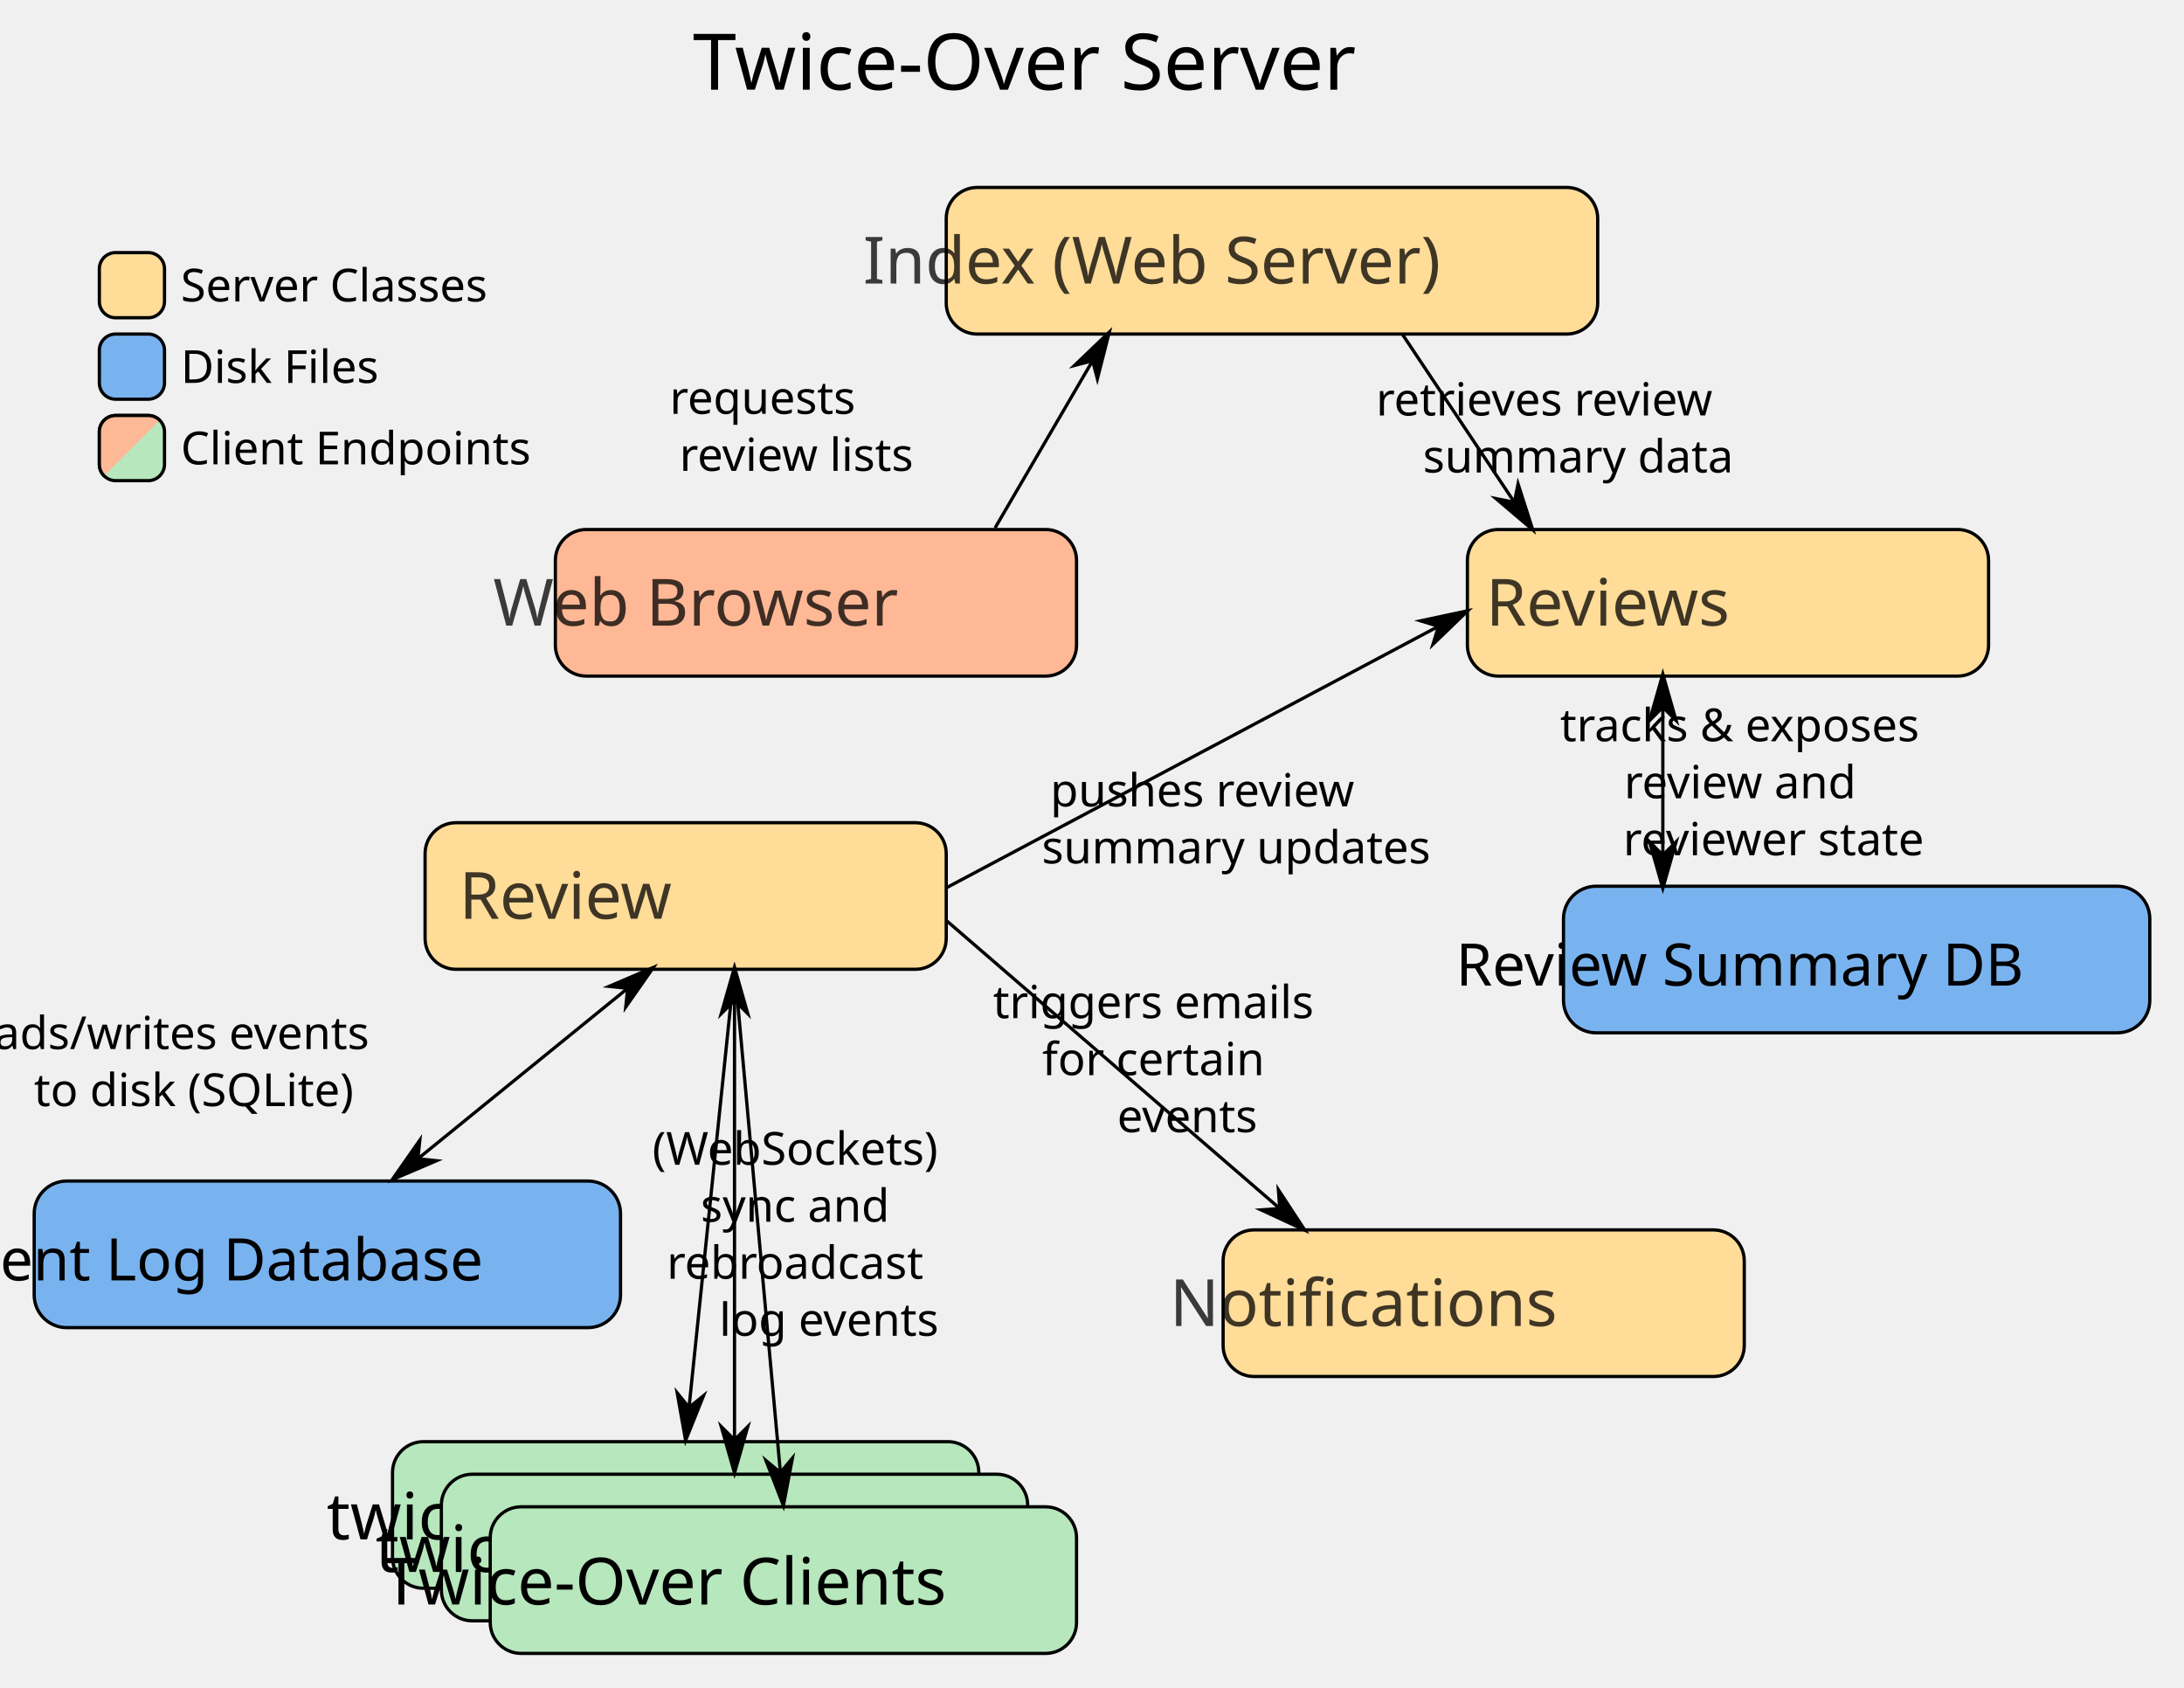
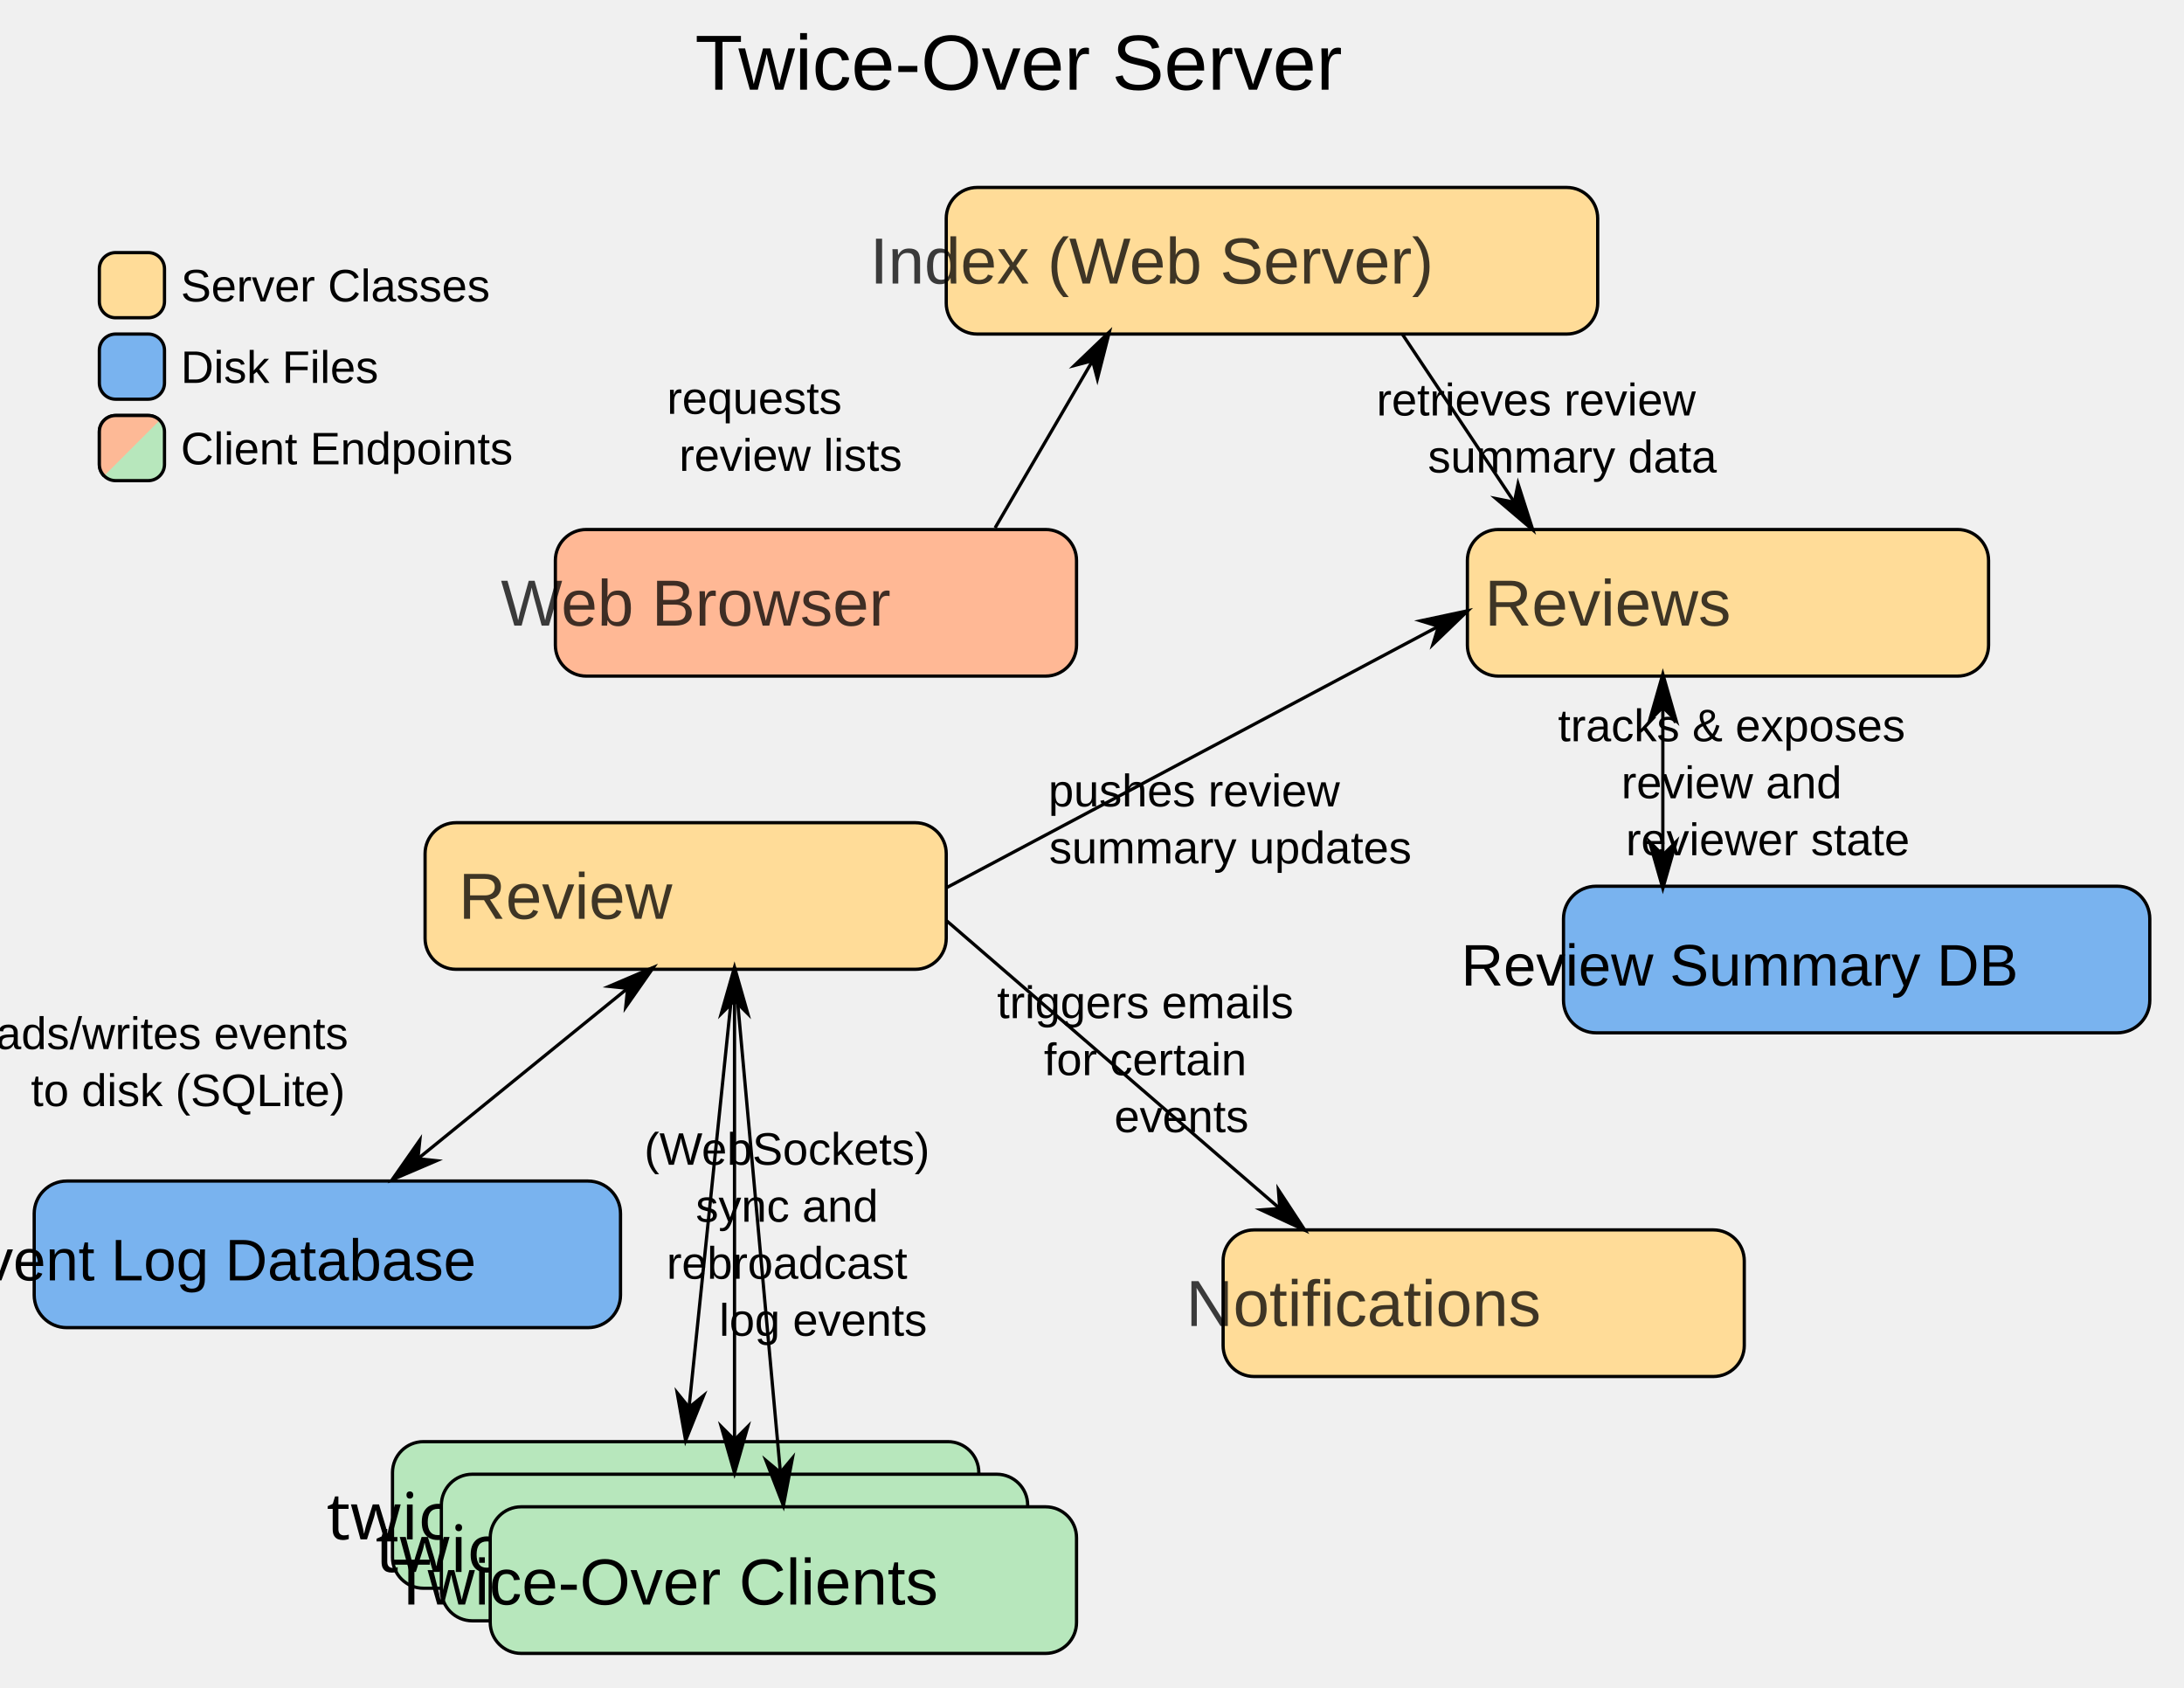
<svg xmlns="http://www.w3.org/2000/svg" width="670.5" height="518.043" id="svg2" version="1.1">
  <defs id="defs4">
    <linearGradient id="linearGradient5195">
      <stop style="stop-color:#79b3ef;stop-opacity:1;" offset="0" id="stop5197" />
      <stop style="stop-color:#79b3ef;stop-opacity:0.214;" offset="1" id="stop5199" />
    </linearGradient>
    <linearGradient id="linearGradient5187">
      <stop style="stop-color:#8d8889;stop-opacity:0.83;" offset="0" id="stop5189" />
      <stop style="stop-color:#5288e8;stop-opacity:0;" offset="1" id="stop5191" />
    </linearGradient>
    <marker orient="auto" refY="0" refX="0" id="EmptyTriangleInL" style="overflow:visible">
      <path id="path4340" d="m 5.77,0 -8.65,5 0,-10 8.65,5 z" style="fill:#ffffff;fill-rule:evenodd;stroke:#000000;stroke-width:1pt" transform="matrix(-0.8,0,0,-0.8,4.8,0)" />
    </marker>
    <marker orient="auto" refY="0" refX="0" id="EmptyTriangleOutL" style="overflow:visible">
      <path id="path4349" d="m 5.77,0 -8.65,5 0,-10 8.65,5 z" style="fill:#ffffff;fill-rule:evenodd;stroke:#000000;stroke-width:1pt" transform="matrix(0.8,0,0,0.8,-4.8,0)" />
    </marker>
    <marker orient="auto" refY="0" refX="0" id="EmptyDiamondLstart" style="overflow:visible">
      <path id="path4304" d="M 0,-7.071 -7.071,0 0,7.071 7.071,0 0,-7.071 z" style="fill:#ffffff;fill-rule:evenodd;stroke:#000000;stroke-width:1pt" transform="matrix(0.8,0,0,0.8,5.6,0)" />
    </marker>
    <marker orient="auto" refY="0" refX="0" id="EmptyDiamondLend" style="overflow:visible">
      <path id="path4313" d="M 0,-7.071 -7.071,0 0,7.071 7.071,0 0,-7.071 z" style="fill:#ffffff;fill-rule:evenodd;stroke:#000000;stroke-width:1pt" transform="matrix(0.8,0,0,0.8,-5.6,0)" />
    </marker>
    <marker orient="auto" refY="0" refX="0" id="Arrow1Lstart" style="overflow:visible">
      <path id="path3873" d="M 0,0 5,-5 -12.5,0 5,5 0,0 z" style="fill-rule:evenodd;stroke:#000000;stroke-width:1pt" transform="matrix(0.8,0,0,0.8,10,0)" />
    </marker>
    <marker orient="auto" refY="0" refX="0" id="Arrow1Lend" style="overflow:visible">
      <path id="path3876" d="M 0,0 5,-5 -12.5,0 5,5 0,0 z" style="fill-rule:evenodd;stroke:#000000;stroke-width:1pt" transform="matrix(-0.8,0,0,-0.8,-10,0)" />
    </marker>
    <marker orient="auto" refY="0" refX="0" id="Arrow1Lend-1" style="overflow:visible">
      <path id="path3876-7" d="M 0,0 5,-5 -12.5,0 5,5 0,0 z" style="fill-rule:evenodd;stroke:#000000;stroke-width:1pt" transform="matrix(-0.8,0,0,-0.8,-10,0)" />
    </marker>
    <marker orient="auto" refY="0" refX="0" id="Arrow1Lend-1-1" style="overflow:visible">
      <path id="path3876-7-7" d="M 0,0 5,-5 -12.5,0 5,5 0,0 z" style="fill-rule:evenodd;stroke:#000000;stroke-width:1pt" transform="matrix(-0.8,0,0,-0.8,-10,0)" />
    </marker>
    <marker orient="auto" refY="0" refX="0" id="marker3508" style="overflow:visible">
      <path id="path3510" d="M 0,0 5,-5 -12.5,0 5,5 0,0 z" style="fill-rule:evenodd;stroke:#000000;stroke-width:1pt" transform="matrix(-0.8,0,0,-0.8,-10,0)" />
    </marker>
    <marker orient="auto" refY="0" refX="0" id="marker3512" style="overflow:visible">
      <path id="path3514" d="M 0,0 5,-5 -12.5,0 5,5 0,0 z" style="fill-rule:evenodd;stroke:#000000;stroke-width:1pt" transform="matrix(-0.8,0,0,-0.8,-10,0)" />
    </marker>
    <marker orient="auto" refY="0" refX="0" id="marker3516" style="overflow:visible">
      <path id="path3518" d="M 0,0 5,-5 -12.5,0 5,5 0,0 z" style="fill-rule:evenodd;stroke:#000000;stroke-width:1pt" transform="matrix(-0.8,0,0,-0.8,-10,0)" />
    </marker>
    <marker orient="auto" refY="0" refX="0" id="marker3520" style="overflow:visible">
      <path id="path3522" d="M 0,0 5,-5 -12.5,0 5,5 0,0 z" style="fill-rule:evenodd;stroke:#000000;stroke-width:1pt" transform="matrix(-0.8,0,0,-0.8,-10,0)" />
    </marker>
    <marker orient="auto" refY="0" refX="0" id="Arrow1Lend-1-17" style="overflow:visible">
      <path id="path3876-7-4" d="M 0,0 5,-5 -12.5,0 5,5 0,0 z" style="fill-rule:evenodd;stroke:#000000;stroke-width:1pt" transform="matrix(-0.8,0,0,-0.8,-10,0)" />
    </marker>
    <mask maskUnits="userSpaceOnUse" id="mask5630">
      <path style="fill:#ffff98;fill-opacity:1;stroke:none" d="m 425,302.362 0,-30 30,0 -30,30 z" id="path5632" />
    </mask>
  </defs>
  <g id="layer1" transform="translate(-379.5,-134.8192)">
-     <text xml:space="preserve" style="font-size:40px;font-style:normal;font-weight:normal;line-height:125%;letter-spacing:0px;word-spacing:0px;fill:#000000;fill-opacity:1;stroke:none;font-family:Segoe UI;-inkscape-font-specification:Segoe UI;font-stretch:normal;font-variant:normal" x="379.162" y="416.32" id="text3324">
+     <text xml:space="preserve" style="font-size:40px;font-style:normal;font-weight:normal;line-height:125%;letter-spacing:0px;word-spacing:0px;fill:#000000;fill-opacity:1;stroke:none;font-family:Arial;-inkscape-font-specification:Arial;font-stretch:normal;font-variant:normal" x="379.162" y="416.32" id="text3324">
      <tspan id="tspan3326" x="379.162" y="416.32" />
    </text>
-     <text id="text3350" y="162.362" x="720" style="font-size:40px;font-style:normal;font-weight:normal;text-align:center;line-height:125%;letter-spacing:0px;word-spacing:0px;text-anchor:middle;fill:#000000;fill-opacity:1;stroke:none;font-family:Segoe UI;-inkscape-font-specification:Segoe UI;font-stretch:normal;font-variant:normal" xml:space="preserve">
-       <tspan style="font-size:24px;font-style:normal;font-variant:normal;font-weight:normal;font-stretch:normal;text-align:center;text-anchor:middle;font-family:Segoe UI;-inkscape-font-specification:Segoe UI" y="162.362" x="720" id="tspan3352">Twice-Over Server</tspan>
+     <text id="text3350" y="162.362" x="720" style="font-size:40px;font-style:normal;font-weight:normal;text-align:center;line-height:125%;letter-spacing:0px;word-spacing:0px;text-anchor:middle;fill:#000000;fill-opacity:1;stroke:none;font-family:Arial;-inkscape-font-specification:Arial;font-stretch:normal;font-variant:normal" xml:space="preserve">
+       <tspan style="font-size:24px;font-style:normal;font-variant:normal;font-weight:normal;font-stretch:normal;text-align:center;text-anchor:middle;font-family:Arial;-inkscape-font-specification:Arial" y="162.362" x="720" id="tspan3352">Twice-Over Server</tspan>
    </text>
-     <flowRoot xml:space="preserve" id="flowRoot3725" style="font-size:40px;font-style:normal;font-weight:normal;line-height:125%;letter-spacing:0px;word-spacing:0px;fill:#000000;fill-opacity:1;stroke:none;font-family:Segoe UI;-inkscape-font-specification:Segoe UI;font-stretch:normal;font-variant:normal" transform="translate(-20,62.36218)">
+     <flowRoot xml:space="preserve" id="flowRoot3725" style="font-size:40px;font-style:normal;font-weight:normal;line-height:125%;letter-spacing:0px;word-spacing:0px;fill:#000000;fill-opacity:1;stroke:none;font-family:Arial;-inkscape-font-specification:Arial;font-stretch:normal;font-variant:normal" transform="translate(-20,62.36218)">
      <flowRegion id="flowRegion3727">
-         <rect id="rect3729" width="1681.5" height="589.727" x="-52.326" y="-65.003" style="-inkscape-font-specification:Segoe UI;font-family:Segoe UI;font-weight:normal;font-style:normal;font-stretch:normal;font-variant:normal" />
+         <rect id="rect3729" width="1681.5" height="589.727" x="-52.326" y="-65.003" style="-inkscape-font-specification:Arial;font-family:Arial;font-weight:normal;font-style:normal;font-stretch:normal;font-variant:normal" />
      </flowRegion>
      <flowPara id="flowPara3731" />
    </flowRoot>
-     <flowRoot xml:space="preserve" id="flowRoot3733" style="font-size:40px;font-style:normal;font-weight:normal;line-height:125%;letter-spacing:0px;word-spacing:0px;fill:#000000;fill-opacity:1;stroke:none;font-family:Segoe UI;-inkscape-font-specification:Segoe UI;font-stretch:normal;font-variant:normal" transform="translate(0,62.36218)">
+     <flowRoot xml:space="preserve" id="flowRoot3733" style="font-size:40px;font-style:normal;font-weight:normal;line-height:125%;letter-spacing:0px;word-spacing:0px;fill:#000000;fill-opacity:1;stroke:none;font-family:Arial;-inkscape-font-specification:Arial;font-stretch:normal;font-variant:normal" transform="translate(0,62.36218)">
      <flowRegion id="flowRegion3735">
-         <rect id="rect3737" width="154.5" height="194.5" x="1447" y="126.5" style="-inkscape-font-specification:Segoe UI;font-family:Segoe UI;font-weight:normal;font-style:normal;font-stretch:normal;font-variant:normal" />
+         <rect id="rect3737" width="154.5" height="194.5" x="1447" y="126.5" style="-inkscape-font-specification:Arial;font-family:Arial;font-weight:normal;font-style:normal;font-stretch:normal;font-variant:normal" />
      </flowRegion>
      <flowPara id="flowPara3739" />
    </flowRoot>
    <g id="g4529" style="fill:#ffb2af;fill-opacity:0.757" transform="translate(429,685)">
      <rect style="fill:#ffdc98;fill-opacity:1;fill-rule:evenodd;stroke:#000000;stroke-width:1px;stroke-linecap:butt;stroke-linejoin:round;stroke-opacity:1" id="rect4531" width="160" height="45" x="81" y="-297.638" ry="9.5" />
      <text xml:space="preserve" style="font-size:40px;font-style:oblique;font-weight:normal;text-align:center;line-height:125%;letter-spacing:0px;word-spacing:0px;text-anchor:middle;fill:#000000;fill-opacity:0.757;stroke:none;font-family:Sans;-inkscape-font-specification:Segoe UI Oblique" x="160.5" y="-268.138" id="text4533">
-         <tspan id="tspan4535" x="160.5" y="-268.138" style="font-size:20px;font-style:normal;font-variant:normal;font-weight:normal;font-stretch:normal;text-align:center;text-anchor:middle;fill:#000000;fill-opacity:0.757;font-family:Segoe UI;-inkscape-font-specification:Segoe UI Oblique">Review</tspan>
+         <tspan id="tspan4535" x="160.5" y="-268.138" style="font-size:20px;font-style:normal;font-variant:normal;font-weight:normal;font-stretch:normal;text-align:center;text-anchor:middle;fill:#000000;fill-opacity:0.757;font-family:Arial;-inkscape-font-specification:Arial">Review</tspan>
      </text>
    </g>
    <g transform="translate(609,490)" style="fill:#ffb2af;fill-opacity:0.757" id="g4539">
      <rect ry="9.5" y="-297.638" x="61" height="45" width="200" id="rect4541" style="fill:#ffdc98;fill-opacity:1;fill-rule:evenodd;stroke:#000000;stroke-width:1px;stroke-linecap:butt;stroke-linejoin:round;stroke-opacity:1" />
      <text id="text4543" y="-268.138" x="160.5" style="font-size:40px;font-style:oblique;font-weight:normal;text-align:center;line-height:125%;letter-spacing:0px;word-spacing:0px;text-anchor:middle;fill:#000000;fill-opacity:0.757;stroke:none;font-family:Sans;-inkscape-font-specification:Segoe UI Oblique" xml:space="preserve">
-         <tspan style="font-size:20px;font-style:normal;font-variant:normal;font-weight:normal;font-stretch:normal;text-align:center;text-anchor:middle;fill:#000000;fill-opacity:0.757;font-family:Segoe UI;-inkscape-font-specification:Segoe UI Oblique" y="-268.138" x="160.5" id="tspan4545">Index (Web Server)</tspan>
+         <tspan style="font-size:20px;font-style:normal;font-variant:normal;font-weight:normal;font-stretch:normal;text-align:center;text-anchor:middle;fill:#000000;fill-opacity:0.757;font-family:Arial;-inkscape-font-specification:Arial" y="-268.138" x="160.5" id="tspan4545">Index (Web Server)</tspan>
      </text>
    </g>
    <g transform="translate(749,595)" style="fill:#ffb2af;fill-opacity:0.757" id="g4555">
      <rect ry="9.5" y="-297.638" x="81" height="45" width="160" id="rect4557" style="fill:#ffdc98;fill-opacity:1;fill-rule:evenodd;stroke:#000000;stroke-width:1px;stroke-linecap:butt;stroke-linejoin:round;stroke-opacity:1" />
      <text id="text4559" y="-268.138" x="160.5" style="font-size:40px;font-style:oblique;font-weight:normal;text-align:center;line-height:125%;letter-spacing:0px;word-spacing:0px;text-anchor:middle;fill:#000000;fill-opacity:0.757;stroke:none;font-family:Sans;-inkscape-font-specification:Segoe UI Oblique" xml:space="preserve">
-         <tspan style="font-size:20px;font-style:normal;font-variant:normal;font-weight:normal;font-stretch:normal;text-align:center;text-anchor:middle;fill:#000000;fill-opacity:0.757;font-family:Segoe UI;-inkscape-font-specification:Segoe UI Oblique" y="-268.138" x="160.5" id="tspan4561">Reviews</tspan>
+         <tspan style="font-size:20px;font-style:normal;font-variant:normal;font-weight:normal;font-stretch:normal;text-align:center;text-anchor:middle;fill:#000000;fill-opacity:0.757;font-family:Arial;-inkscape-font-specification:Arial" y="-268.138" x="160.5" id="tspan4561">Reviews</tspan>
      </text>
    </g>
    <g id="g4563" transform="translate(271.3838,905.5)">
      <rect ry="10" y="-408.138" x="118.616" height="45" width="180" id="rect4565" style="fill:#79b3ef;fill-opacity:1;stroke:#000000;stroke-width:1px;stroke-linecap:butt;stroke-linejoin:round;stroke-opacity:1" rx="10" />
      <text id="text4567" y="-377.638" x="209.116" style="font-size:40px;font-style:normal;font-weight:normal;text-align:start;line-height:125%;letter-spacing:0px;word-spacing:0px;text-anchor:start;fill:#000000;fill-opacity:1;stroke:none;font-family:Sans" xml:space="preserve">
-         <tspan style="font-size:18px;font-style:normal;font-variant:normal;font-weight:normal;font-stretch:normal;text-align:center;text-anchor:middle;fill:#000000;fill-opacity:1;font-family:Segoe UI;-inkscape-font-specification:Segoe UI" y="-377.638" x="209.116" id="tspan4571">Event Log Database</tspan>
+         <tspan style="font-size:18px;font-style:normal;font-variant:normal;font-weight:normal;font-stretch:normal;text-align:center;text-anchor:middle;fill:#000000;fill-opacity:1;font-family:Arial;-inkscape-font-specification:Arial" y="-377.638" x="209.116" id="tspan4571">Event Log Database</tspan>
      </text>
    </g>
    <path id="path4573" d="m 580,431.862 -80,65" style="fill:none;stroke:#000000;stroke-width:1px;stroke-linecap:butt;stroke-linejoin:miter;stroke-opacity:1;marker-start:url(#Arrow1Lstart);marker-end:url(#Arrow1Lend-1)" />
-     <text xml:space="preserve" style="font-size:40px;font-style:normal;font-weight:normal;text-align:center;line-height:125%;letter-spacing:0px;word-spacing:0px;text-anchor:middle;fill:#000000;fill-opacity:1;stroke:none;font-family:Segoe UI;-inkscape-font-specification:Segoe UI;font-stretch:normal;font-variant:normal" x="465" y="456.862" id="text4575">
-       <tspan id="tspan4579" x="465" y="456.862" style="font-size:14px;text-align:center;text-anchor:middle;-inkscape-font-specification:Segoe UI;font-family:Segoe UI;font-weight:normal;font-style:normal;font-stretch:normal;font-variant:normal">reads/writes events</tspan>
-       <tspan x="465" y="474.362" style="font-size:14px;text-align:center;text-anchor:middle;-inkscape-font-specification:Segoe UI;font-family:Segoe UI;font-weight:normal;font-style:normal;font-stretch:normal;font-variant:normal" id="tspan4583">to disk (SQLite)</tspan>
+     <text xml:space="preserve" style="font-size:40px;font-style:normal;font-weight:normal;text-align:center;line-height:125%;letter-spacing:0px;word-spacing:0px;text-anchor:middle;fill:#000000;fill-opacity:1;stroke:none;font-family:Arial;-inkscape-font-specification:Arial;font-stretch:normal;font-variant:normal" x="465" y="456.862" id="text4575">
+       <tspan id="tspan4579" x="465" y="456.862" style="font-size:14px;text-align:center;text-anchor:middle;-inkscape-font-specification:Arial;font-family:Arial;font-weight:normal;font-style:normal;font-stretch:normal;font-variant:normal">reads/writes events</tspan>
+       <tspan x="465" y="474.362" style="font-size:14px;text-align:center;text-anchor:middle;-inkscape-font-specification:Arial;font-family:Arial;font-weight:normal;font-style:normal;font-stretch:normal;font-variant:normal" id="tspan4583">to disk (SQLite)</tspan>
    </text>
    <g id="g4585" transform="translate(385.8838,1005)">
      <rect ry="9.5" y="-427.638" x="114.116" height="45" width="180" id="rect4587" style="fill:#b7e7bc;fill-opacity:1;stroke:#000000;stroke-width:1px;stroke-linecap:butt;stroke-linejoin:round;stroke-opacity:1" />
      <text id="text4589" y="-397.638" x="204.116" style="font-size:40px;font-style:normal;font-weight:normal;text-align:start;line-height:125%;letter-spacing:0px;word-spacing:0px;text-anchor:start;fill:#000000;fill-opacity:1;stroke:none;font-family:Sans" xml:space="preserve">
        <tspan style="font-size:20px;font-style:normal;font-variant:normal;font-weight:normal;font-stretch:normal;text-align:center;text-anchor:middle;font-family:Segoe UI;-inkscape-font-specification:Segoe UI" y="-397.638" x="204.116" id="tspan4591">twiceover-client</tspan>
      </text>
    </g>
    <g transform="translate(400.8838,1015)" id="g4597">
      <rect style="fill:#b7e7bc;fill-opacity:1;stroke:#000000;stroke-width:1px;stroke-linecap:butt;stroke-linejoin:round;stroke-opacity:1" id="rect4599" width="180" height="45" x="114.116" y="-427.638" ry="9.5" />
      <text xml:space="preserve" style="font-size:40px;font-style:normal;font-weight:normal;text-align:start;line-height:125%;letter-spacing:0px;word-spacing:0px;text-anchor:start;fill:#000000;fill-opacity:1;stroke:none;font-family:Sans" x="204.116" y="-397.638" id="text4601">
        <tspan id="tspan4603" x="204.116" y="-397.638" style="font-size:20px;font-style:normal;font-variant:normal;font-weight:normal;font-stretch:normal;text-align:center;text-anchor:middle;font-family:Segoe UI;-inkscape-font-specification:Segoe UI">twiceover-client</tspan>
      </text>
    </g>
    <g id="g4605" transform="translate(415.8838,1025)">
      <rect ry="9.5" y="-427.638" x="114.116" height="45" width="180" id="rect4607" style="fill:#b7e7bc;fill-opacity:1;stroke:#000000;stroke-width:1px;stroke-linecap:butt;stroke-linejoin:round;stroke-opacity:1" />
      <text id="text4609" y="-397.638" x="204.116" style="font-size:40px;font-style:normal;font-weight:normal;text-align:start;line-height:125%;letter-spacing:0px;word-spacing:0px;text-anchor:start;fill:#000000;fill-opacity:1;stroke:none;font-family:Sans" xml:space="preserve">
-         <tspan style="font-size:20px;font-style:normal;font-variant:normal;font-weight:normal;font-stretch:normal;text-align:center;text-anchor:middle;font-family:Segoe UI;-inkscape-font-specification:Segoe UI" y="-397.638" x="204.116" id="tspan4611">Twice-Over Clients</tspan>
+         <tspan style="font-size:20px;font-style:normal;font-variant:normal;font-weight:normal;font-stretch:normal;text-align:center;text-anchor:middle;font-family:Arial;-inkscape-font-specification:Arial" y="-397.638" x="204.116" id="tspan4611">Twice-Over Clients</tspan>
      </text>
    </g>
    <path style="fill:none;stroke:#000000;stroke-width:1px;stroke-linecap:butt;stroke-linejoin:miter;stroke-opacity:1;marker-start:none;marker-end:url(#Arrow1Lend-1)" d="m 605,431.862 -15,145" id="path4613" />
    <path id="path4615" d="m 605,431.862 0,155" style="fill:none;stroke:#000000;stroke-width:1px;stroke-linecap:butt;stroke-linejoin:miter;stroke-opacity:1;marker-start:url(#Arrow1Lstart);marker-end:url(#Arrow1Lend-1)" />
    <path style="fill:none;stroke:#000000;stroke-width:1px;stroke-linecap:butt;stroke-linejoin:miter;stroke-opacity:1;marker-start:none;marker-end:url(#Arrow1Lend-1)" d="m 605,431.862 15,165" id="path4617" />
-     <text id="text4619" y="492.362" x="660" style="font-size:40px;font-style:normal;font-weight:normal;text-align:center;line-height:125%;letter-spacing:0px;word-spacing:0px;text-anchor:middle;fill:#000000;fill-opacity:1;stroke:none;font-family:Segoe UI;-inkscape-font-specification:Segoe UI;font-stretch:normal;font-variant:normal" xml:space="preserve">
-       <tspan id="tspan4623" style="font-size:14px;text-align:center;text-anchor:middle;-inkscape-font-specification:Segoe UI;font-family:Segoe UI;font-weight:normal;font-style:normal;font-stretch:normal;font-variant:normal" y="492.362" x="660">(WebSockets)</tspan>
-       <tspan style="font-size:14px;text-align:center;text-anchor:middle;-inkscape-font-specification:Segoe UI;font-family:Segoe UI;font-weight:normal;font-style:normal;font-stretch:normal;font-variant:normal" y="509.862" x="660" id="tspan5591">sync and</tspan>
-       <tspan style="font-size:14px;text-align:center;text-anchor:middle;-inkscape-font-specification:Segoe UI;font-family:Segoe UI;font-weight:normal;font-style:normal;font-stretch:normal;font-variant:normal" y="527.362" x="660" id="tspan4629">rebroadcast</tspan>
-       <tspan style="font-size:14px;text-align:center;text-anchor:middle;-inkscape-font-specification:Segoe UI;font-family:Segoe UI;font-weight:normal;font-style:normal;font-stretch:normal;font-variant:normal" y="544.862" x="660" id="tspan4627">log events</tspan>
+     <text id="text4619" y="492.362" x="660" style="font-size:40px;font-style:normal;font-weight:normal;text-align:center;line-height:125%;letter-spacing:0px;word-spacing:0px;text-anchor:middle;fill:#000000;fill-opacity:1;stroke:none;font-family:Arial;-inkscape-font-specification:Arial;font-stretch:normal;font-variant:normal" xml:space="preserve">
+       <tspan id="tspan4623" style="font-size:14px;text-align:center;text-anchor:middle;-inkscape-font-specification:Arial;font-family:Arial;font-weight:normal;font-style:normal;font-stretch:normal;font-variant:normal" y="492.362" x="660">(WebSockets)</tspan>
+       <tspan style="font-size:14px;text-align:center;text-anchor:middle;-inkscape-font-specification:Arial;font-family:Arial;font-weight:normal;font-style:normal;font-stretch:normal;font-variant:normal" y="509.862" x="660" id="tspan5591">sync and</tspan>
+       <tspan style="font-size:14px;text-align:center;text-anchor:middle;-inkscape-font-specification:Arial;font-family:Arial;font-weight:normal;font-style:normal;font-stretch:normal;font-variant:normal" y="527.362" x="660" id="tspan4629">rebroadcast</tspan>
+       <tspan style="font-size:14px;text-align:center;text-anchor:middle;-inkscape-font-specification:Arial;font-family:Arial;font-weight:normal;font-style:normal;font-stretch:normal;font-variant:normal" y="544.862" x="660" id="tspan4627">log events</tspan>
    </text>
    <g transform="translate(740.8838,815)" id="g5043">
      <rect rx="10" style="fill:#79b3ef;fill-opacity:1;stroke:#000000;stroke-width:1px;stroke-linecap:butt;stroke-linejoin:round;stroke-opacity:1" id="rect5045" width="180" height="45" x="118.616" y="-408.138" ry="10" />
      <text xml:space="preserve" style="font-size:40px;font-style:normal;font-weight:normal;text-align:start;line-height:125%;letter-spacing:0px;word-spacing:0px;text-anchor:start;fill:#000000;fill-opacity:1;stroke:none;font-family:Sans" x="209.116" y="-377.638" id="text5047">
-         <tspan id="tspan5049" x="209.116" y="-377.638" style="font-size:18px;font-style:normal;font-variant:normal;font-weight:normal;font-stretch:normal;text-align:center;text-anchor:middle;fill:#000000;fill-opacity:1;font-family:Segoe UI;-inkscape-font-specification:Segoe UI">Review Summary DB</tspan>
+         <tspan id="tspan5049" x="209.116" y="-377.638" style="font-size:18px;font-style:normal;font-variant:normal;font-weight:normal;font-stretch:normal;text-align:center;text-anchor:middle;fill:#000000;fill-opacity:1;font-family:Arial;-inkscape-font-specification:Arial">Review Summary DB</tspan>
      </text>
    </g>
    <path style="fill:none;stroke:#000000;stroke-width:1px;stroke-linecap:butt;stroke-linejoin:miter;stroke-opacity:1;marker-start:url(#Arrow1Lstart);marker-end:url(#Arrow1Lend-1)" d="m 890,341.862 0,65.5" id="path5051" />
-     <text id="text5053" y="362.362" x="950" style="font-size:40px;font-style:normal;font-weight:normal;text-align:center;line-height:125%;letter-spacing:0px;word-spacing:0px;text-anchor:middle;fill:#000000;fill-opacity:1;stroke:none;font-family:Segoe UI;-inkscape-font-specification:Segoe UI;font-stretch:normal;font-variant:normal" xml:space="preserve">
-       <tspan style="font-size:14px;text-align:center;text-anchor:middle;-inkscape-font-specification:Segoe UI;font-family:Segoe UI;font-weight:normal;font-style:normal;font-stretch:normal;font-variant:normal" y="362.362" x="950" id="tspan5065">tracks &amp; exposes</tspan>
-       <tspan style="font-size:14px;text-align:center;text-anchor:middle;-inkscape-font-specification:Segoe UI;font-family:Segoe UI;font-weight:normal;font-style:normal;font-stretch:normal;font-variant:normal" y="379.862" x="951.941" id="tspan5075">review and </tspan>
-       <tspan style="font-size:14px;text-align:center;text-anchor:middle;-inkscape-font-specification:Segoe UI;font-family:Segoe UI;font-weight:normal;font-style:normal;font-stretch:normal;font-variant:normal" y="397.362" x="950" id="tspan5069">reviewer state</tspan>
+     <text id="text5053" y="362.362" x="950" style="font-size:40px;font-style:normal;font-weight:normal;text-align:center;line-height:125%;letter-spacing:0px;word-spacing:0px;text-anchor:middle;fill:#000000;fill-opacity:1;stroke:none;font-family:Arial;-inkscape-font-specification:Arial;font-stretch:normal;font-variant:normal" xml:space="preserve">
+       <tspan style="font-size:14px;text-align:center;text-anchor:middle;-inkscape-font-specification:Arial;font-family:Arial;font-weight:normal;font-style:normal;font-stretch:normal;font-variant:normal" y="362.362" x="950" id="tspan5065">tracks &amp; exposes</tspan>
+       <tspan style="font-size:14px;text-align:center;text-anchor:middle;-inkscape-font-specification:Arial;font-family:Arial;font-weight:normal;font-style:normal;font-stretch:normal;font-variant:normal" y="379.862" x="951.941" id="tspan5075">review and </tspan>
+       <tspan style="font-size:14px;text-align:center;text-anchor:middle;-inkscape-font-specification:Arial;font-family:Arial;font-weight:normal;font-style:normal;font-stretch:normal;font-variant:normal" y="397.362" x="950" id="tspan5069">reviewer state</tspan>
    </text>
    <path id="path5079" d="m 810,237.362 40,60" style="fill:none;stroke:#000000;stroke-width:1px;stroke-linecap:butt;stroke-linejoin:miter;stroke-opacity:1;marker-start:none;marker-end:url(#Arrow1Lend-1)" />
-     <text xml:space="preserve" style="font-size:40px;font-style:normal;font-weight:normal;text-align:center;line-height:125%;letter-spacing:0px;word-spacing:0px;text-anchor:middle;fill:#000000;fill-opacity:1;stroke:none;font-family:Segoe UI;-inkscape-font-specification:Segoe UI;font-stretch:normal;font-variant:normal" x="890" y="262.362" id="text5081">
-       <tspan id="tspan5087" x="890" y="262.362" style="font-size:14px;text-align:center;text-anchor:middle;-inkscape-font-specification:Segoe UI;font-family:Segoe UI;font-weight:normal;font-style:normal;font-stretch:normal;font-variant:normal">retrieves review</tspan>
-       <tspan x="890" y="279.862" style="font-size:14px;text-align:center;text-anchor:middle;-inkscape-font-specification:Segoe UI;font-family:Segoe UI;font-weight:normal;font-style:normal;font-stretch:normal;font-variant:normal" id="tspan5110">summary data</tspan>
+     <text xml:space="preserve" style="font-size:40px;font-style:normal;font-weight:normal;text-align:center;line-height:125%;letter-spacing:0px;word-spacing:0px;text-anchor:middle;fill:#000000;fill-opacity:1;stroke:none;font-family:Arial;-inkscape-font-specification:Arial;font-stretch:normal;font-variant:normal" x="890" y="262.362" id="text5081">
+       <tspan id="tspan5087" x="890" y="262.362" style="font-size:14px;text-align:center;text-anchor:middle;-inkscape-font-specification:Arial;font-family:Arial;font-weight:normal;font-style:normal;font-stretch:normal;font-variant:normal">retrieves review</tspan>
+       <tspan x="890" y="279.862" style="font-size:14px;text-align:center;text-anchor:middle;-inkscape-font-specification:Arial;font-family:Arial;font-weight:normal;font-style:normal;font-stretch:normal;font-variant:normal" id="tspan5110">summary data</tspan>
    </text>
    <path style="fill:none;stroke:#000000;stroke-width:1px;stroke-linecap:butt;stroke-linejoin:miter;stroke-opacity:1;marker-start:none;marker-end:url(#Arrow1Lend-1)" d="m 670,407.362 160,-85" id="path5089" />
-     <text id="text5091" y="382.362" x="785" style="font-size:40px;font-style:normal;font-weight:normal;text-align:center;line-height:125%;letter-spacing:0px;word-spacing:0px;text-anchor:middle;fill:#000000;fill-opacity:1;stroke:none;font-family:Segoe UI;-inkscape-font-specification:Segoe UI;font-stretch:normal;font-variant:normal" xml:space="preserve">
-       <tspan id="tspan5095" style="font-size:14px;text-align:center;text-anchor:middle;-inkscape-font-specification:Segoe UI;font-family:Segoe UI;font-weight:normal;font-style:normal;font-stretch:normal;font-variant:normal" y="382.362" x="785">pushes review</tspan>
-       <tspan style="font-size:14px;text-align:center;text-anchor:middle;-inkscape-font-specification:Segoe UI;font-family:Segoe UI;font-weight:normal;font-style:normal;font-stretch:normal;font-variant:normal" y="399.862" x="785" id="tspan5099">summary updates</tspan>
+     <text id="text5091" y="382.362" x="785" style="font-size:40px;font-style:normal;font-weight:normal;text-align:center;line-height:125%;letter-spacing:0px;word-spacing:0px;text-anchor:middle;fill:#000000;fill-opacity:1;stroke:none;font-family:Arial;-inkscape-font-specification:Arial;font-stretch:normal;font-variant:normal" xml:space="preserve">
+       <tspan id="tspan5095" style="font-size:14px;text-align:center;text-anchor:middle;-inkscape-font-specification:Arial;font-family:Arial;font-weight:normal;font-style:normal;font-stretch:normal;font-variant:normal" y="382.362" x="785">pushes review</tspan>
+       <tspan style="font-size:14px;text-align:center;text-anchor:middle;-inkscape-font-specification:Arial;font-family:Arial;font-weight:normal;font-style:normal;font-stretch:normal;font-variant:normal" y="399.862" x="785" id="tspan5099">summary updates</tspan>
    </text>
    <g id="g5112" style="fill:#ffb2af;fill-opacity:0.757" transform="translate(469,595)">
      <rect style="fill:#ffb895;fill-opacity:1;fill-rule:evenodd;stroke:#000000;stroke-width:1px;stroke-linecap:butt;stroke-linejoin:round;stroke-opacity:1" id="rect5114" width="160" height="45" x="81" y="-297.638" ry="9.5" />
      <text xml:space="preserve" style="font-size:40px;font-style:oblique;font-weight:normal;text-align:center;line-height:125%;letter-spacing:0px;word-spacing:0px;text-anchor:middle;fill:#000000;fill-opacity:0.757;stroke:none;font-family:Sans;-inkscape-font-specification:Segoe UI Oblique" x="160.5" y="-268.138" id="text5116">
-         <tspan id="tspan5118" x="160.5" y="-268.138" style="font-size:20px;font-style:normal;font-variant:normal;font-weight:normal;font-stretch:normal;text-align:center;text-anchor:middle;fill:#000000;fill-opacity:0.757;font-family:Segoe UI;-inkscape-font-specification:Segoe UI Oblique">Web Browser</tspan>
+         <tspan id="tspan5118" x="160.5" y="-268.138" style="font-size:20px;font-style:normal;font-variant:normal;font-weight:normal;font-stretch:normal;text-align:center;text-anchor:middle;fill:#000000;fill-opacity:0.757;font-family:Arial;-inkscape-font-specification:Arial">Web Browser</tspan>
      </text>
    </g>
    <path style="fill:none;stroke:#000000;stroke-width:1px;stroke-linecap:butt;stroke-linejoin:miter;stroke-opacity:1;marker-start:url(#Arrow1Lstart);marker-end:none" d="m 720,236.862 -35,60" id="path5120" />
-     <text id="text5122" y="261.862" x="650" style="font-size:40px;font-style:normal;font-weight:normal;text-align:center;line-height:125%;letter-spacing:0px;word-spacing:0px;text-anchor:middle;fill:#000000;fill-opacity:1;stroke:none;font-family:Segoe UI;-inkscape-font-specification:Segoe UI;font-stretch:normal;font-variant:normal" xml:space="preserve">
-       <tspan id="tspan5126" style="font-size:14px;text-align:center;text-anchor:middle;-inkscape-font-specification:Segoe UI;font-family:Segoe UI;font-weight:normal;font-style:normal;font-stretch:normal;font-variant:normal" y="261.862" x="650">requests</tspan>
-       <tspan style="font-size:14px;text-align:center;text-anchor:middle;-inkscape-font-specification:Segoe UI;font-family:Segoe UI;font-weight:normal;font-style:normal;font-stretch:normal;font-variant:normal" y="279.362" x="650" id="tspan5542">review lists</tspan>
+     <text id="text5122" y="261.862" x="650" style="font-size:40px;font-style:normal;font-weight:normal;text-align:center;line-height:125%;letter-spacing:0px;word-spacing:0px;text-anchor:middle;fill:#000000;fill-opacity:1;stroke:none;font-family:Arial;-inkscape-font-specification:Arial;font-stretch:normal;font-variant:normal" xml:space="preserve">
+       <tspan id="tspan5126" style="font-size:14px;text-align:center;text-anchor:middle;-inkscape-font-specification:Arial;font-family:Arial;font-weight:normal;font-style:normal;font-stretch:normal;font-variant:normal" y="261.862" x="650">requests</tspan>
+       <tspan style="font-size:14px;text-align:center;text-anchor:middle;-inkscape-font-specification:Arial;font-family:Arial;font-weight:normal;font-style:normal;font-stretch:normal;font-variant:normal" y="279.362" x="650" id="tspan5542">review lists</tspan>
    </text>
    <g id="g5550" style="fill:#ffb2af;fill-opacity:0.757" transform="translate(674,810)">
      <rect style="fill:#ffdc98;fill-opacity:1;fill-rule:evenodd;stroke:#000000;stroke-width:1px;stroke-linecap:butt;stroke-linejoin:round;stroke-opacity:1" id="rect5552" width="160" height="45" x="81" y="-297.638" ry="9.5" />
      <text xml:space="preserve" style="font-size:40px;font-style:oblique;font-weight:normal;text-align:center;line-height:125%;letter-spacing:0px;word-spacing:0px;text-anchor:middle;fill:#000000;fill-opacity:0.757;stroke:none;font-family:Sans;-inkscape-font-specification:Segoe UI Oblique" x="160.5" y="-268.138" id="text5554">
-         <tspan id="tspan5556" x="160.5" y="-268.138" style="font-size:20px;font-style:normal;font-variant:normal;font-weight:normal;font-stretch:normal;text-align:center;text-anchor:middle;fill:#000000;fill-opacity:0.757;font-family:Segoe UI;-inkscape-font-specification:Segoe UI Oblique">Notifications</tspan>
+         <tspan id="tspan5556" x="160.5" y="-268.138" style="font-size:20px;font-style:normal;font-variant:normal;font-weight:normal;font-stretch:normal;text-align:center;text-anchor:middle;fill:#000000;fill-opacity:0.757;font-family:Arial;-inkscape-font-specification:Arial">Notifications</tspan>
      </text>
    </g>
    <path id="path5564" d="m 670,417.362 110,95" style="fill:none;stroke:#000000;stroke-width:1px;stroke-linecap:butt;stroke-linejoin:miter;stroke-opacity:1;marker-start:none;marker-end:url(#Arrow1Lend-1)" />
-     <text xml:space="preserve" style="font-size:40px;font-style:normal;font-weight:normal;text-align:center;line-height:125%;letter-spacing:0px;word-spacing:0px;text-anchor:middle;fill:#000000;fill-opacity:1;stroke:none;font-family:Segoe UI;-inkscape-font-specification:Segoe UI;font-stretch:normal;font-variant:normal" x="770" y="447.362" id="text5566">
-       <tspan id="tspan5572" x="770" y="447.362" style="font-size:14px;text-align:center;text-anchor:middle;-inkscape-font-specification:Segoe UI;font-family:Segoe UI;font-weight:normal;font-style:normal;font-stretch:normal;font-variant:normal">triggers emails</tspan>
-       <tspan x="770" y="464.862" style="font-size:14px;text-align:center;text-anchor:middle;-inkscape-font-specification:Segoe UI;font-family:Segoe UI;font-weight:normal;font-style:normal;font-stretch:normal;font-variant:normal" id="tspan5579">for certain</tspan>
-       <tspan x="770" y="482.362" style="font-size:14px;text-align:center;text-anchor:middle;-inkscape-font-specification:Segoe UI;font-family:Segoe UI;font-weight:normal;font-style:normal;font-stretch:normal;font-variant:normal" id="tspan5581">events</tspan>
+     <text xml:space="preserve" style="font-size:40px;font-style:normal;font-weight:normal;text-align:center;line-height:125%;letter-spacing:0px;word-spacing:0px;text-anchor:middle;fill:#000000;fill-opacity:1;stroke:none;font-family:Arial;-inkscape-font-specification:Arial;font-stretch:normal;font-variant:normal" x="770" y="447.362" id="text5566">
+       <tspan id="tspan5572" x="770" y="447.362" style="font-size:14px;text-align:center;text-anchor:middle;-inkscape-font-specification:Arial;font-family:Arial;font-weight:normal;font-style:normal;font-stretch:normal;font-variant:normal">triggers emails</tspan>
+       <tspan x="770" y="464.862" style="font-size:14px;text-align:center;text-anchor:middle;-inkscape-font-specification:Arial;font-family:Arial;font-weight:normal;font-style:normal;font-stretch:normal;font-variant:normal" id="tspan5579">for certain</tspan>
+       <tspan x="770" y="482.362" style="font-size:14px;text-align:center;text-anchor:middle;-inkscape-font-specification:Arial;font-family:Arial;font-weight:normal;font-style:normal;font-stretch:normal;font-variant:normal" id="tspan5581">events</tspan>
    </text>
    <rect style="fill:#ffdc98;fill-opacity:1;fill-rule:evenodd;stroke:#000000;stroke-width:1px;stroke-linecap:butt;stroke-linejoin:round;stroke-opacity:1" id="rect5595" width="20" height="20" x="410" y="212.362" ry="5" />
-     <text xml:space="preserve" style="font-size:40px;font-style:normal;font-weight:normal;text-align:center;line-height:125%;letter-spacing:0px;word-spacing:0px;text-anchor:middle;fill:#000000;fill-opacity:1;stroke:none;font-family:Segoe UI;-inkscape-font-specification:Segoe UI;font-stretch:normal;font-variant:normal" x="435" y="227.362" id="text5602">
-       <tspan id="tspan5606" x="435" y="227.362" style="font-size:14px;text-align:start;text-anchor:start;-inkscape-font-specification:Segoe UI;font-family:Segoe UI;font-weight:normal;font-style:normal;font-stretch:normal;font-variant:normal">Server Classes</tspan>
+     <text xml:space="preserve" style="font-size:40px;font-style:normal;font-weight:normal;text-align:center;line-height:125%;letter-spacing:0px;word-spacing:0px;text-anchor:middle;fill:#000000;fill-opacity:1;stroke:none;font-family:Arial;-inkscape-font-specification:Arial;font-stretch:normal;font-variant:normal" x="435" y="227.362" id="text5602">
+       <tspan id="tspan5606" x="435" y="227.362" style="font-size:14px;text-align:start;text-anchor:start;-inkscape-font-specification:Arial;font-family:Arial;font-weight:normal;font-style:normal;font-stretch:normal;font-variant:normal">Server Classes</tspan>
    </text>
    <rect ry="5" y="262.362" x="410" height="20" width="20" id="rect5610" style="fill:#b7e7bc;fill-opacity:1;fill-rule:evenodd;stroke:#000000;stroke-width:1px;stroke-linecap:butt;stroke-linejoin:round;stroke-opacity:1" />
-     <text id="text5612" y="277.362" x="435" style="font-size:40px;font-style:normal;font-weight:normal;text-align:center;line-height:125%;letter-spacing:0px;word-spacing:0px;text-anchor:middle;fill:#000000;fill-opacity:1;stroke:none;font-family:Segoe UI;-inkscape-font-specification:Segoe UI;font-stretch:normal;font-variant:normal" xml:space="preserve">
-       <tspan style="font-size:14px;text-align:start;text-anchor:start;-inkscape-font-specification:Segoe UI;font-family:Segoe UI;font-weight:normal;font-style:normal;font-stretch:normal;font-variant:normal" y="277.362" x="435" id="tspan5614">Client Endpoints</tspan>
+     <text id="text5612" y="277.362" x="435" style="font-size:40px;font-style:normal;font-weight:normal;text-align:center;line-height:125%;letter-spacing:0px;word-spacing:0px;text-anchor:middle;fill:#000000;fill-opacity:1;stroke:none;font-family:Arial;-inkscape-font-specification:Arial;font-stretch:normal;font-variant:normal" xml:space="preserve">
+       <tspan style="font-size:14px;text-align:start;text-anchor:start;-inkscape-font-specification:Arial;font-family:Arial;font-weight:normal;font-style:normal;font-stretch:normal;font-variant:normal" y="277.362" x="435" id="tspan5614">Client Endpoints</tspan>
    </text>
    <rect style="fill:#79b3ef;fill-opacity:1;fill-rule:evenodd;stroke:#000000;stroke-width:1px;stroke-linecap:butt;stroke-linejoin:round;stroke-opacity:1" id="rect5616" width="20" height="20" x="410" y="237.362" ry="5" />
-     <text xml:space="preserve" style="font-size:40px;font-style:normal;font-weight:normal;text-align:center;line-height:125%;letter-spacing:0px;word-spacing:0px;text-anchor:middle;fill:#000000;fill-opacity:1;stroke:none;font-family:Segoe UI;-inkscape-font-specification:Segoe UI;font-stretch:normal;font-variant:normal" x="435" y="252.362" id="text5618">
-       <tspan id="tspan5620" x="435" y="252.362" style="font-size:14px;text-align:start;text-anchor:start;-inkscape-font-specification:Segoe UI;font-family:Segoe UI;font-weight:normal;font-style:normal;font-stretch:normal;font-variant:normal">Disk Files</tspan>
+     <text xml:space="preserve" style="font-size:40px;font-style:normal;font-weight:normal;text-align:center;line-height:125%;letter-spacing:0px;word-spacing:0px;text-anchor:middle;fill:#000000;fill-opacity:1;stroke:none;font-family:Arial;-inkscape-font-specification:Arial;font-stretch:normal;font-variant:normal" x="435" y="252.362" id="text5618">
+       <tspan id="tspan5620" x="435" y="252.362" style="font-size:14px;text-align:start;text-anchor:start;-inkscape-font-specification:Arial;font-family:Arial;font-weight:normal;font-style:normal;font-stretch:normal;font-variant:normal">Disk Files</tspan>
    </text>
    <rect style="fill:#ffb895;fill-opacity:1;fill-rule:evenodd;stroke:#000000;stroke-width:1px;stroke-linecap:butt;stroke-linejoin:round;stroke-opacity:1" id="rect5622" width="20" height="20" x="430" y="277.362" ry="5" mask="url(#mask5630)" transform="translate(-20.00002,-15.00001)" />
  </g>
</svg>
